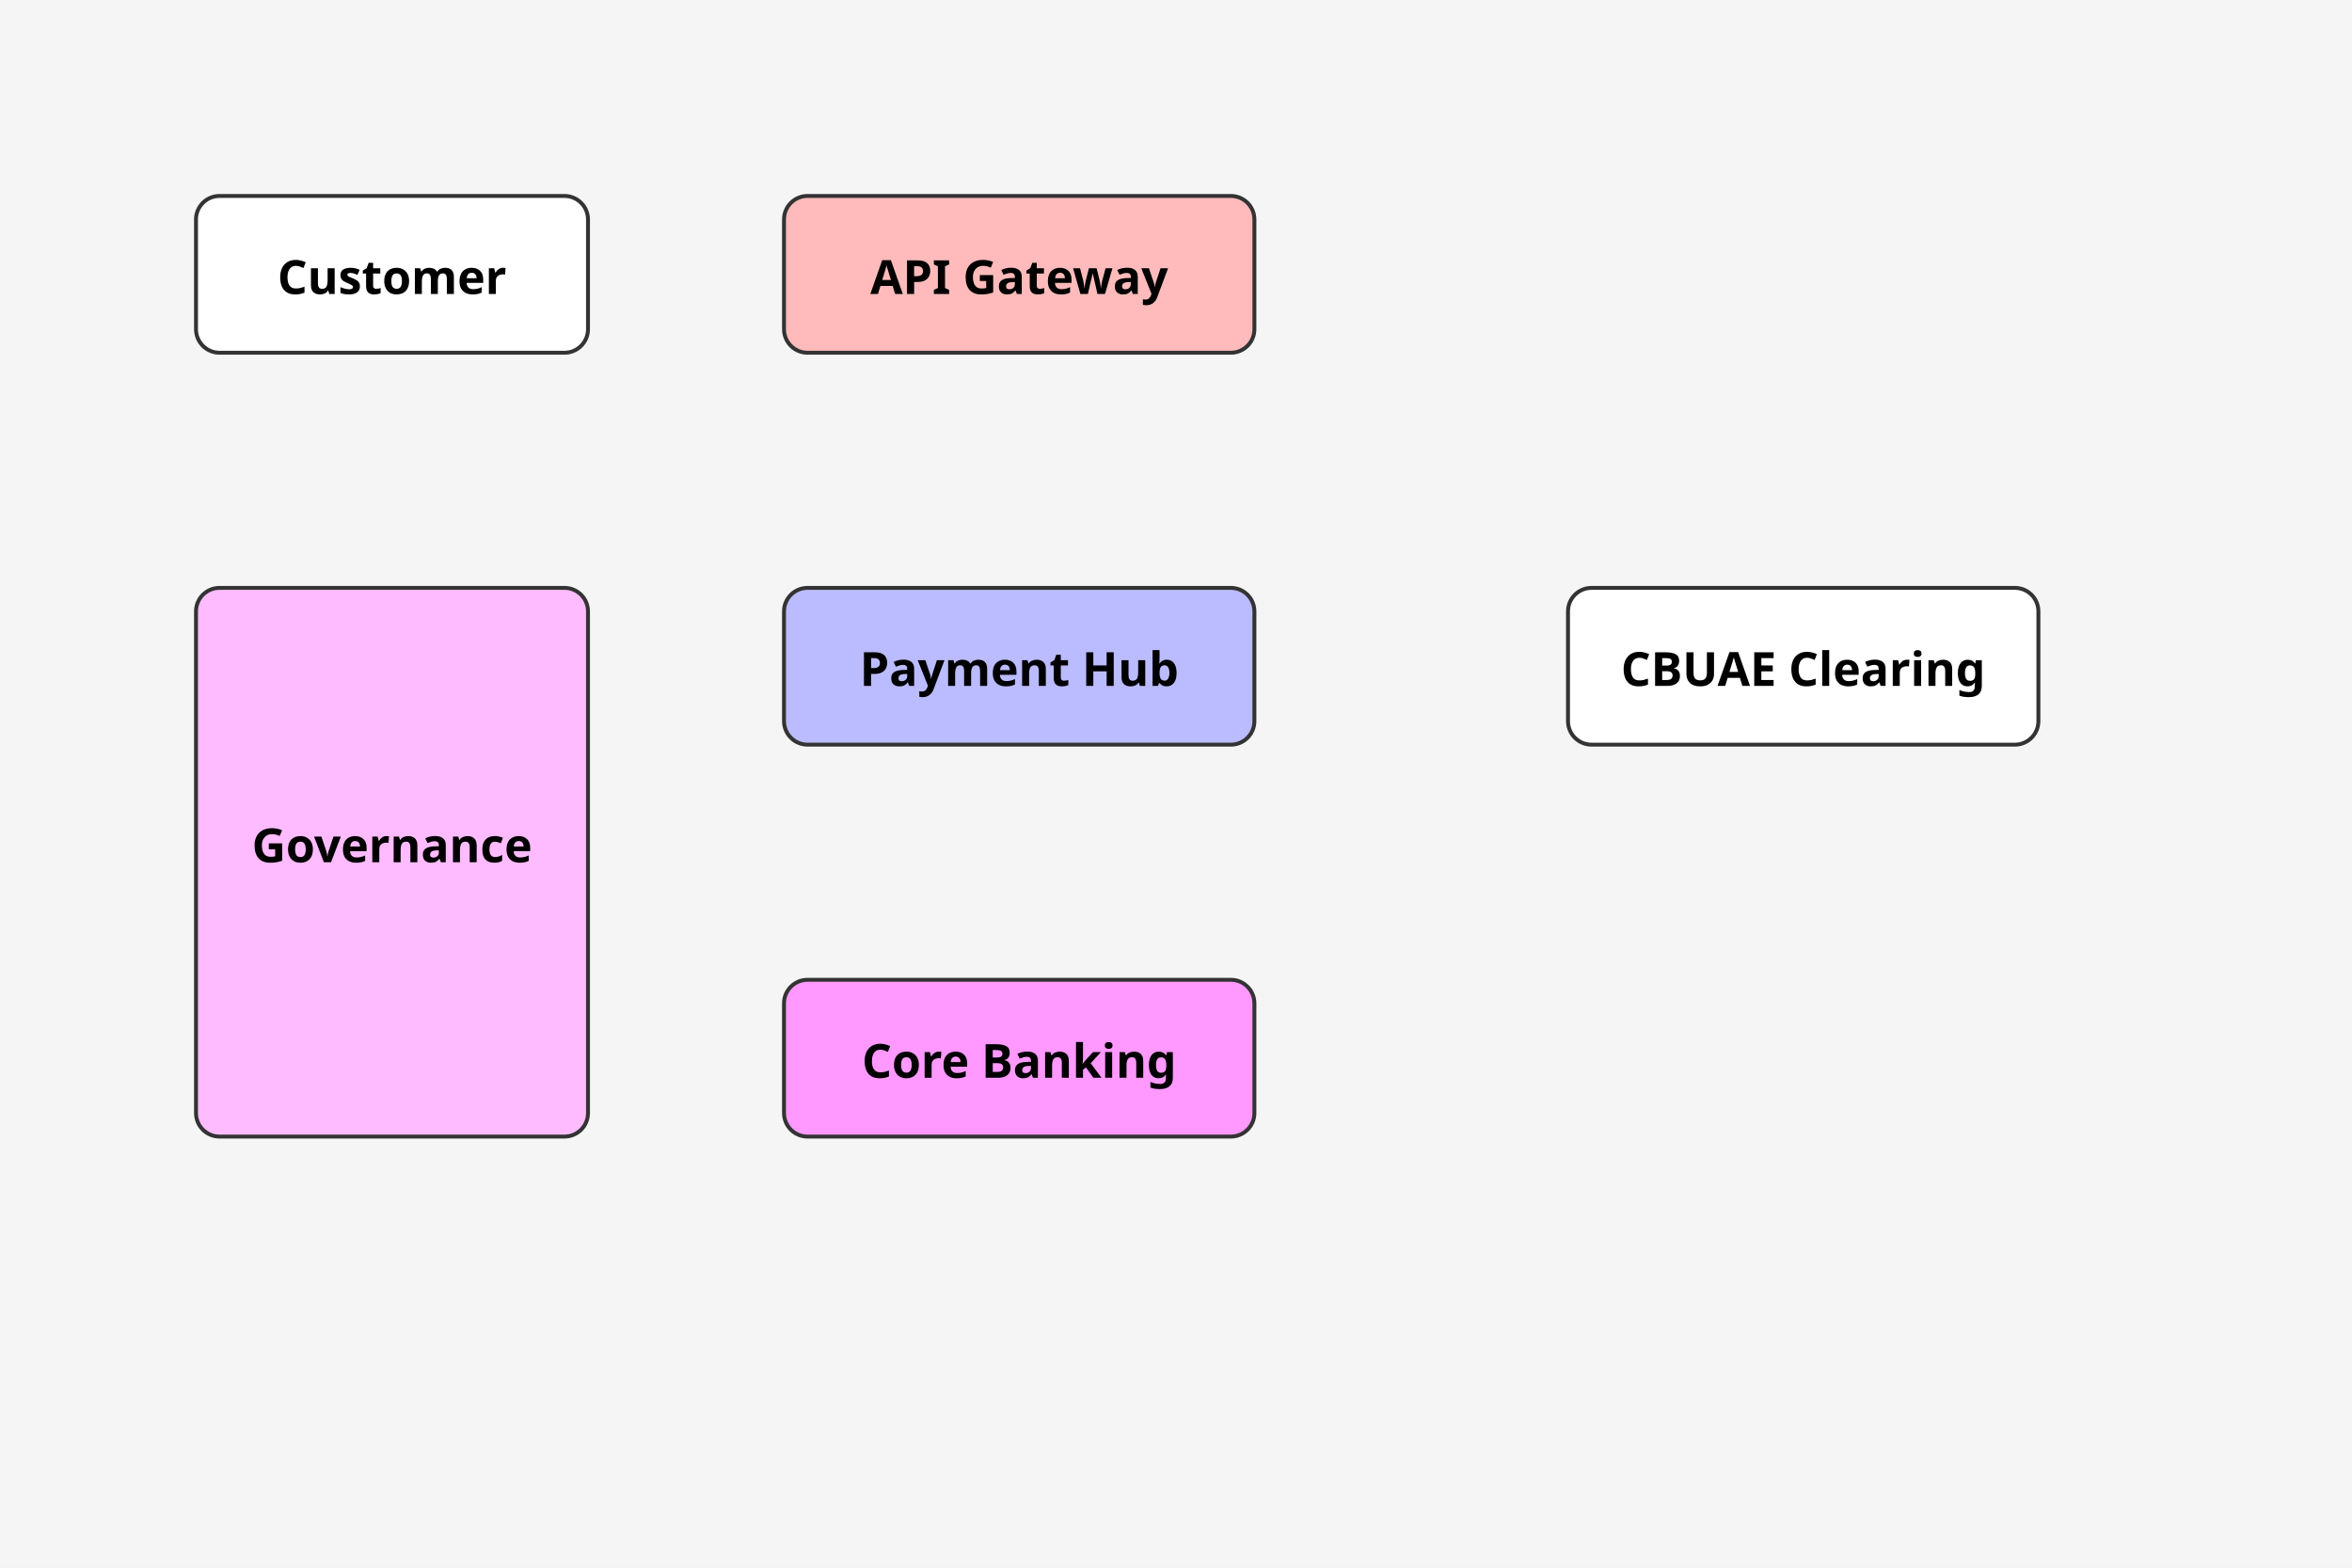
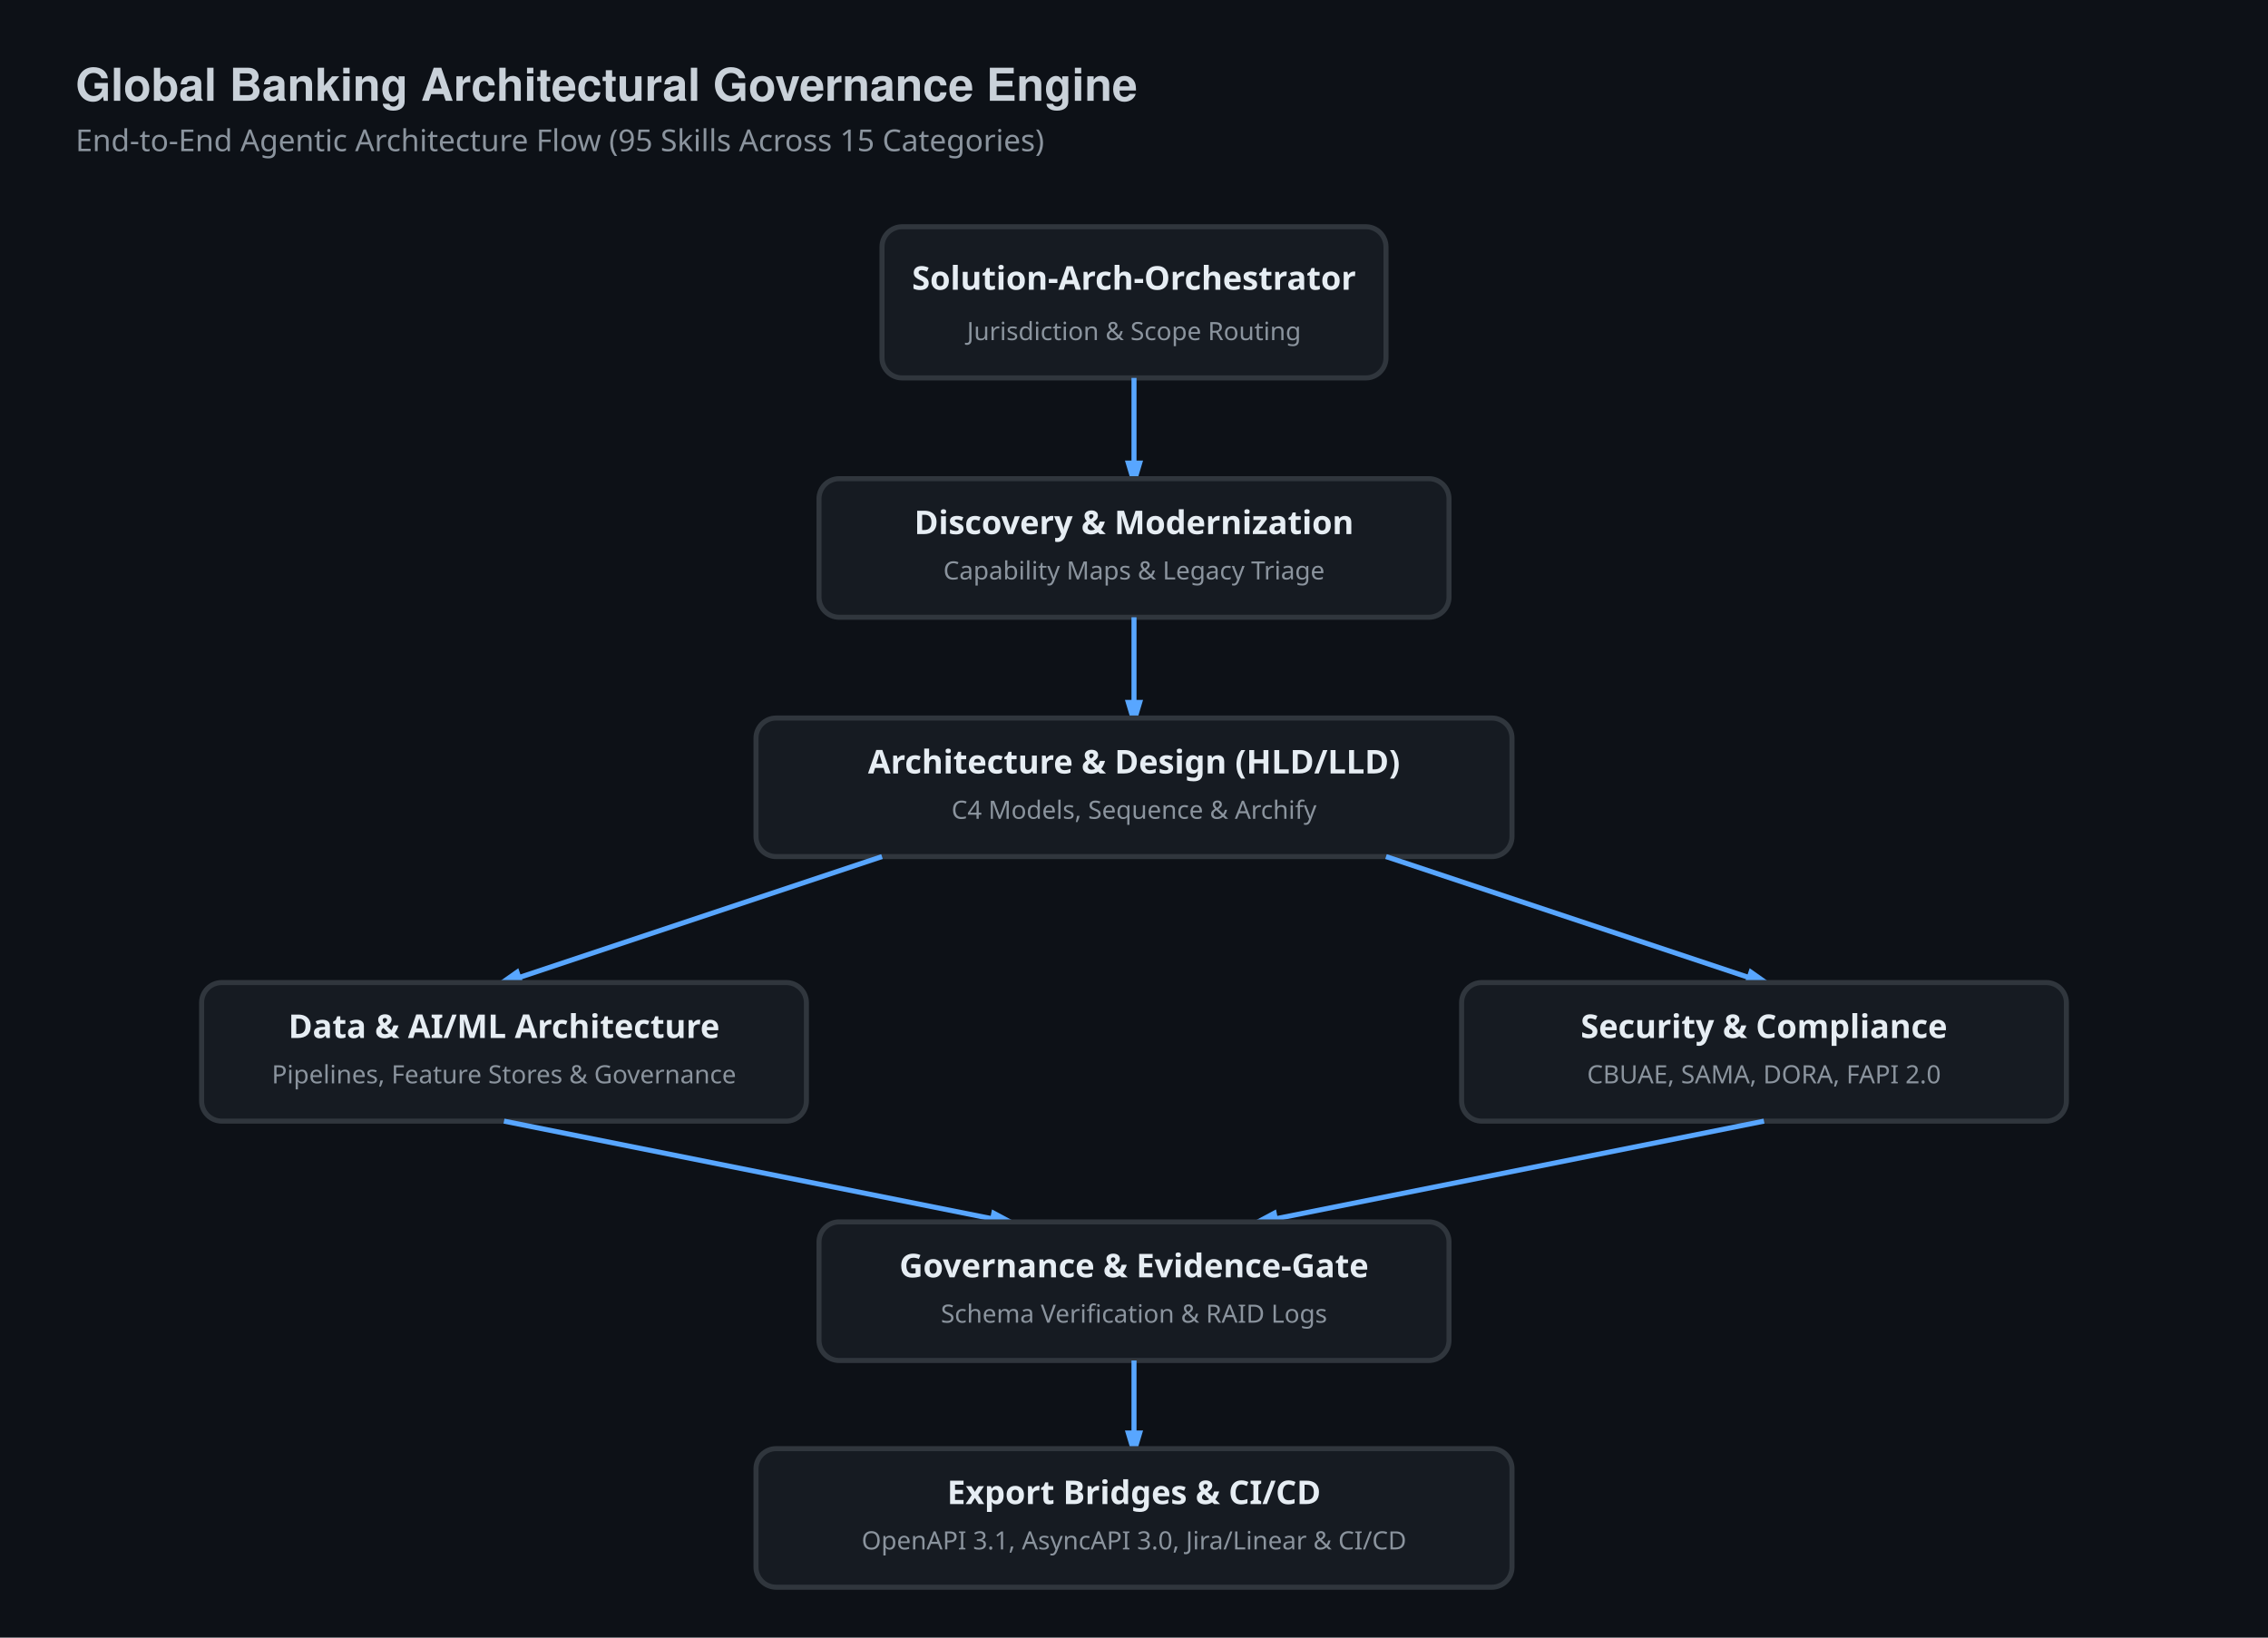
- <svg xmlns="http://www.w3.org/2000/svg" width="600" height="400" role="img" aria-labelledby="title desc">
-   <rect width="100%" height="100%" fill="#f5f5f5" />
-   <rect x="50" y="50" width="100" height="40" rx="6" fill="white" stroke="#333" />
-   <text x="100" y="75" font-family="Geist, sans-serif" font-size="12" text-anchor="middle" font-weight="600">Customer</text>
-   <rect x="200" y="50" width="120" height="40" rx="6" fill="#fbb" stroke="#333" />
-   <text x="260" y="75" font-family="Geist, sans-serif" font-size="12" text-anchor="middle" font-weight="600">API Gateway</text>
-   <rect x="200" y="150" width="120" height="40" rx="6" fill="#bbf" stroke="#333" />
-   <text x="260" y="175" font-family="Geist, sans-serif" font-size="12" text-anchor="middle" font-weight="600">Payment Hub</text>
-   <rect x="200" y="250" width="120" height="40" rx="6" fill="#f9f" stroke="#333" />
-   <text x="260" y="275" font-family="Geist, sans-serif" font-size="12" text-anchor="middle" font-weight="600">Core Banking</text>
-   <rect x="400" y="150" width="120" height="40" rx="6" fill="white" stroke="#333" />
-   <text x="460" y="175" font-family="Geist, sans-serif" font-size="12" text-anchor="middle" font-weight="600">CBUAE Clearing</text>
-   <rect x="50" y="150" width="100" height="140" rx="6" fill="#fbf" stroke="#333" />
-   <text x="100" y="220" font-family="Geist, sans-serif" font-size="12" text-anchor="middle" font-weight="600">Governance</text>
+ <svg xmlns="http://www.w3.org/2000/svg" viewBox="0 0 900 650">
+   <style>
+     .bg { fill: #0d1117; }
+     .box { fill: #161b22; stroke: #30363d; stroke-width: 2px; rx: 8px; }
+     .title { fill: #c9d1d9; font-family: -apple-system, BlinkMacSystemFont, 'Segoe UI', Helvetica, Arial, sans-serif; font-size: 18px; font-weight: bold; }
+     .subtitle { fill: #8b949e; font-family: sans-serif; font-size: 12px; }
+     .node-text { fill: #e6edf3; font-family: sans-serif; font-size: 13px; font-weight: bold; }
+     .node-sub { fill: #8b949e; font-family: sans-serif; font-size: 10px; }
+     .edge { stroke: #58a6ff; stroke-width: 2; fill: none; marker-end: url(#arrow); }
+   </style>
+   <defs>
+     <marker id="arrow" viewBox="0 0 10 10" refX="6" refY="5" markerWidth="6" markerHeight="6" orient="auto-start-reverse">
+       <path d="M 0 2 L 10 5 L 0 8 z" fill="#58a6ff" />
+     </marker>
+   </defs>
+   <rect width="100%" height="100%" class="bg" />
+   <text x="30" y="40" class="title">Global Banking Architectural Governance Engine</text>
+   <text x="30" y="60" class="subtitle">End-to-End Agentic Architecture Flow (95 Skills Across 15 Categories)</text>
+   <rect x="350" y="90" width="200" height="60" class="box" />
+   <text x="450" y="115" text-anchor="middle" class="node-text">Solution-Arch-Orchestrator</text>
+   <text x="450" y="135" text-anchor="middle" class="node-sub">Jurisdiction &amp; Scope Routing</text>
+   <path d="M 450 150 L 450 190" class="edge" />
+   <rect x="325" y="190" width="250" height="55" class="box" />
+   <text x="450" y="212" text-anchor="middle" class="node-text">Discovery &amp; Modernization</text>
+   <text x="450" y="230" text-anchor="middle" class="node-sub">Capability Maps &amp; Legacy Triage</text>
+   <path d="M 450 245 L 450 285" class="edge" />
+   <rect x="300" y="285" width="300" height="55" class="box" />
+   <text x="450" y="307" text-anchor="middle" class="node-text">Architecture &amp; Design (HLD/LLD)</text>
+   <text x="450" y="325" text-anchor="middle" class="node-sub">C4 Models, Sequence &amp; Archify</text>
+   <path d="M 350 340 L 200 390" class="edge" />
+   <path d="M 550 340 L 700 390" class="edge" />
+   <rect x="80" y="390" width="240" height="55" class="box" />
+   <text x="200" y="412" text-anchor="middle" class="node-text">Data &amp; AI/ML Architecture</text>
+   <text x="200" y="430" text-anchor="middle" class="node-sub">Pipelines, Feature Stores &amp; Governance</text>
+   <rect x="580" y="390" width="240" height="55" class="box" />
+   <text x="700" y="412" text-anchor="middle" class="node-text">Security &amp; Compliance</text>
+   <text x="700" y="430" text-anchor="middle" class="node-sub">CBUAE, SAMA, DORA, FAPI 2.0</text>
+   <path d="M 200 445 L 400 485" class="edge" />
+   <path d="M 700 445 L 500 485" class="edge" />
+   <rect x="325" y="485" width="250" height="55" class="box" />
+   <text x="450" y="507" text-anchor="middle" class="node-text">Governance &amp; Evidence-Gate</text>
+   <text x="450" y="525" text-anchor="middle" class="node-sub">Schema Verification &amp; RAID Logs</text>
+   <path d="M 450 540 L 450 575" class="edge" />
+   <rect x="300" y="575" width="300" height="55" class="box" />
+   <text x="450" y="597" text-anchor="middle" class="node-text">Export Bridges &amp; CI/CD</text>
+   <text x="450" y="615" text-anchor="middle" class="node-sub">OpenAPI 3.1, AsyncAPI 3.0, Jira/Linear &amp; CI/CD</text>
</svg>
